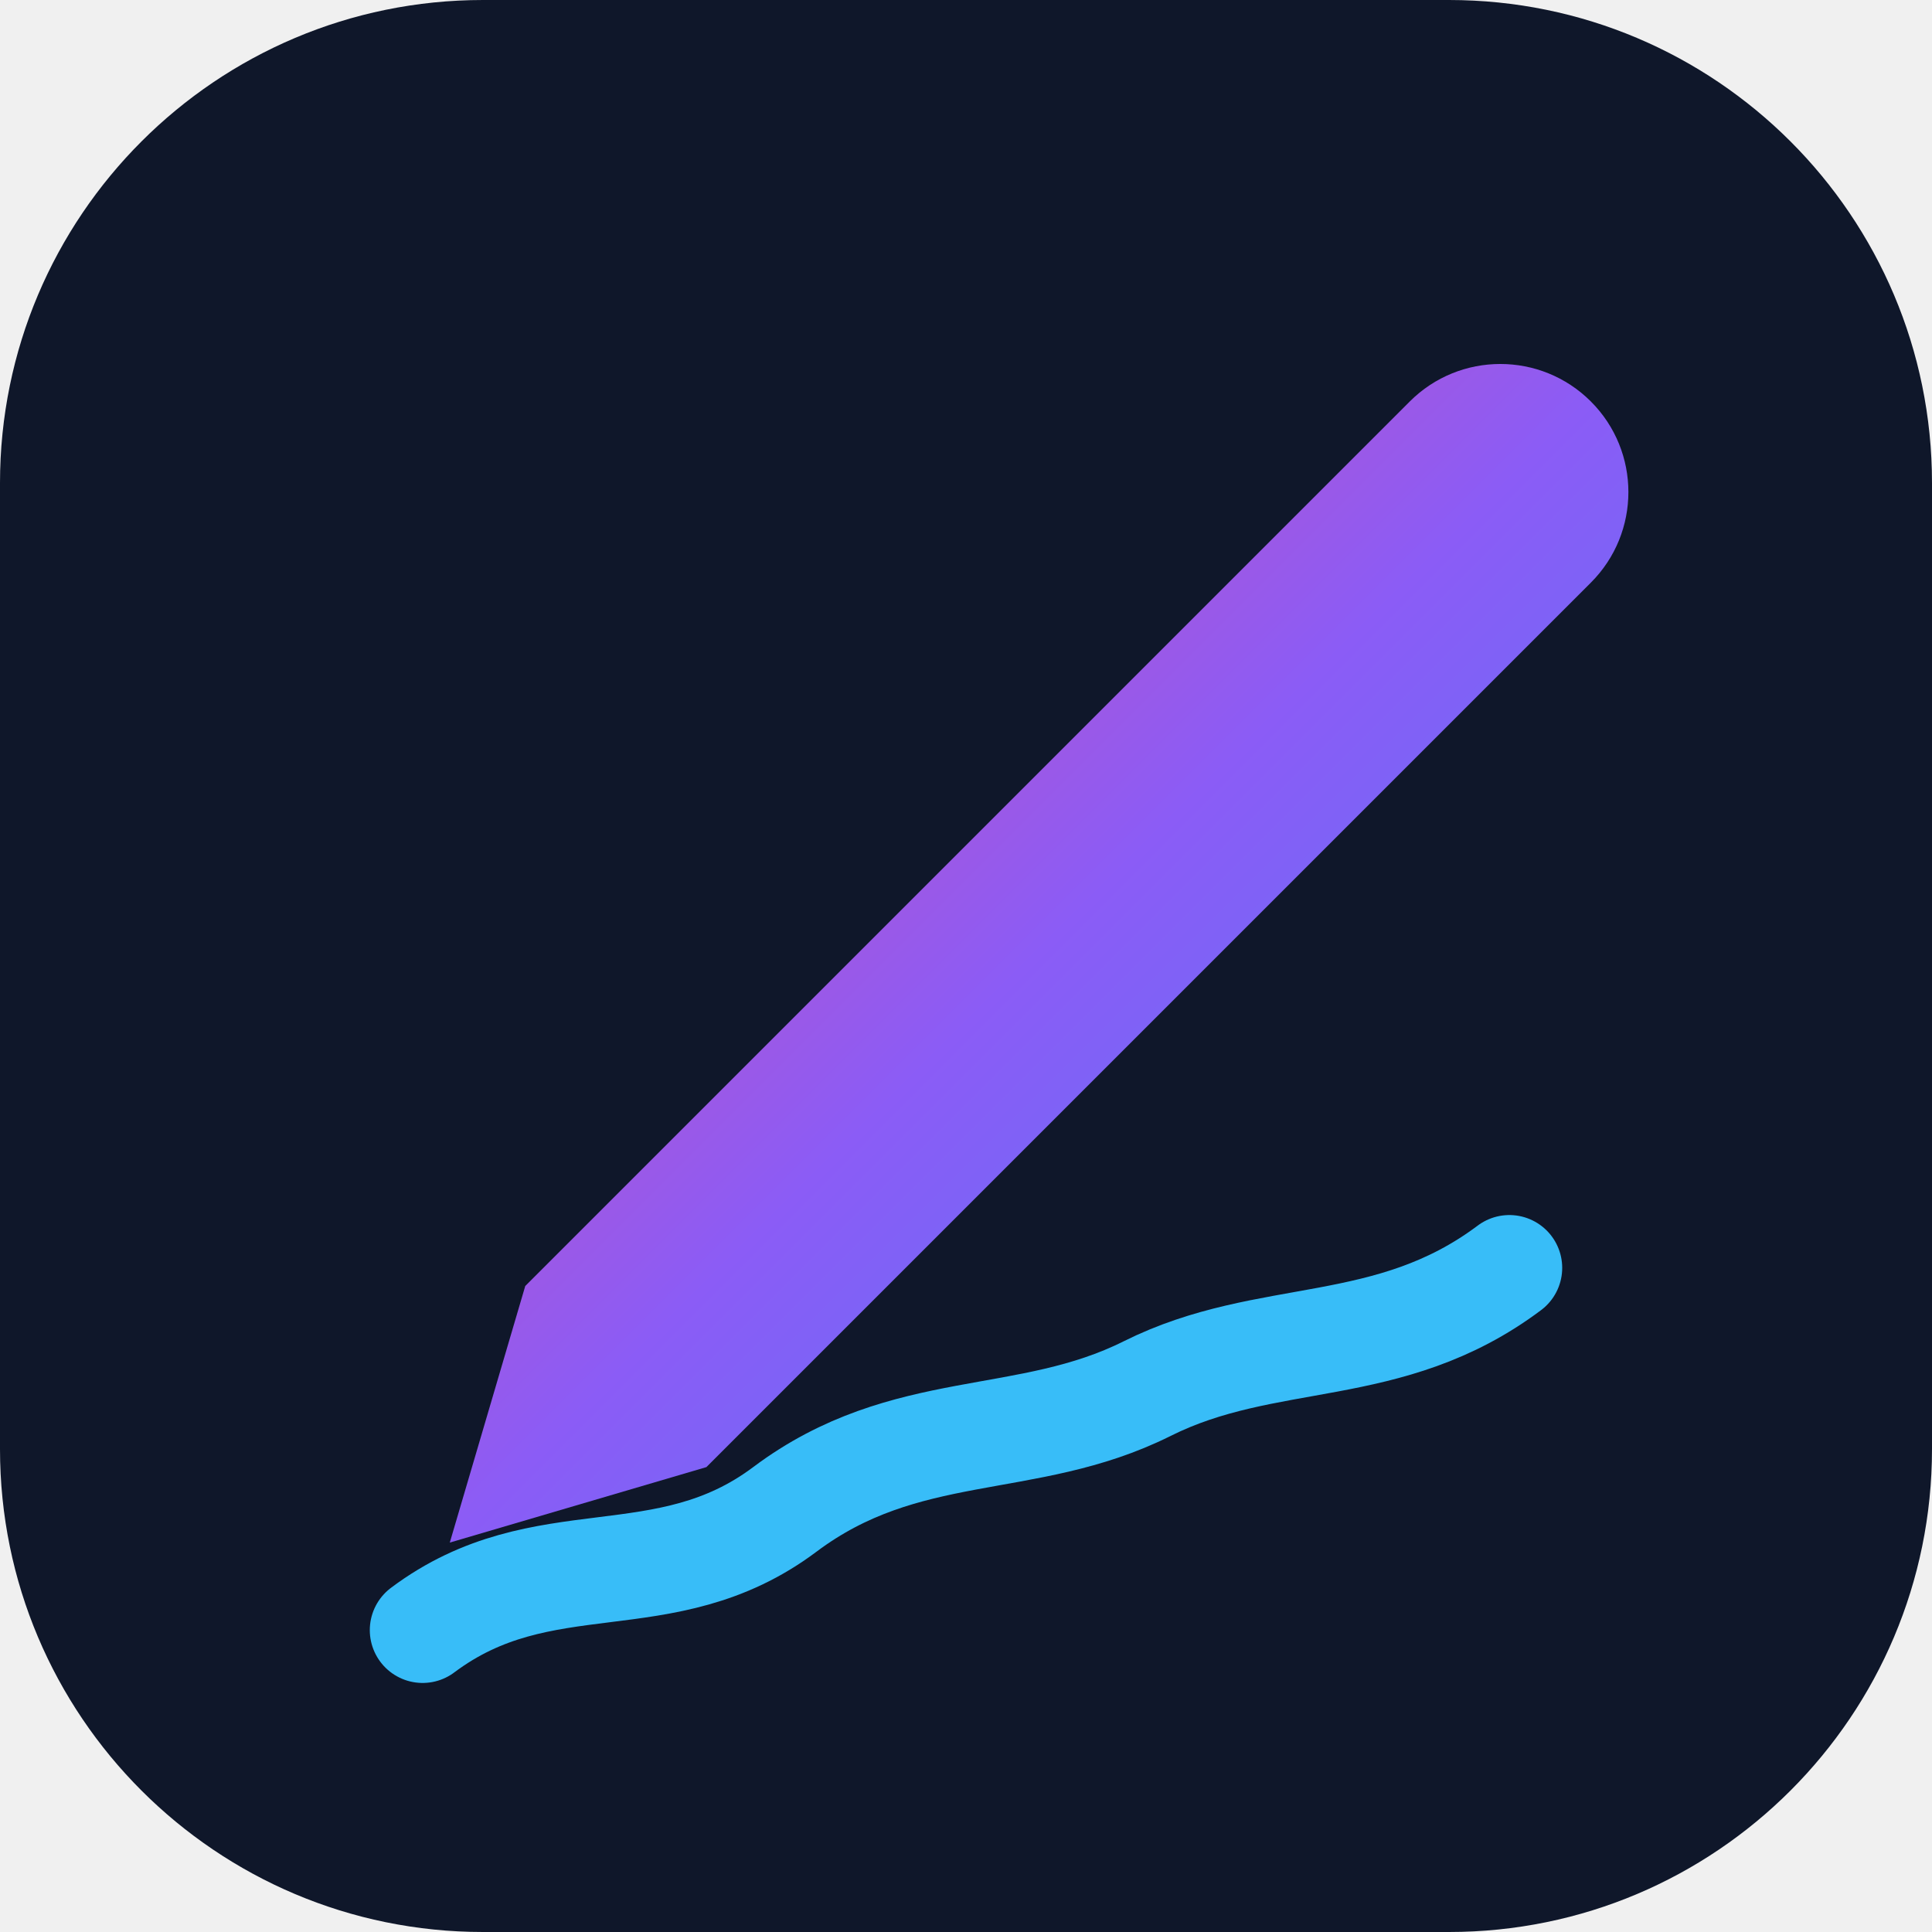
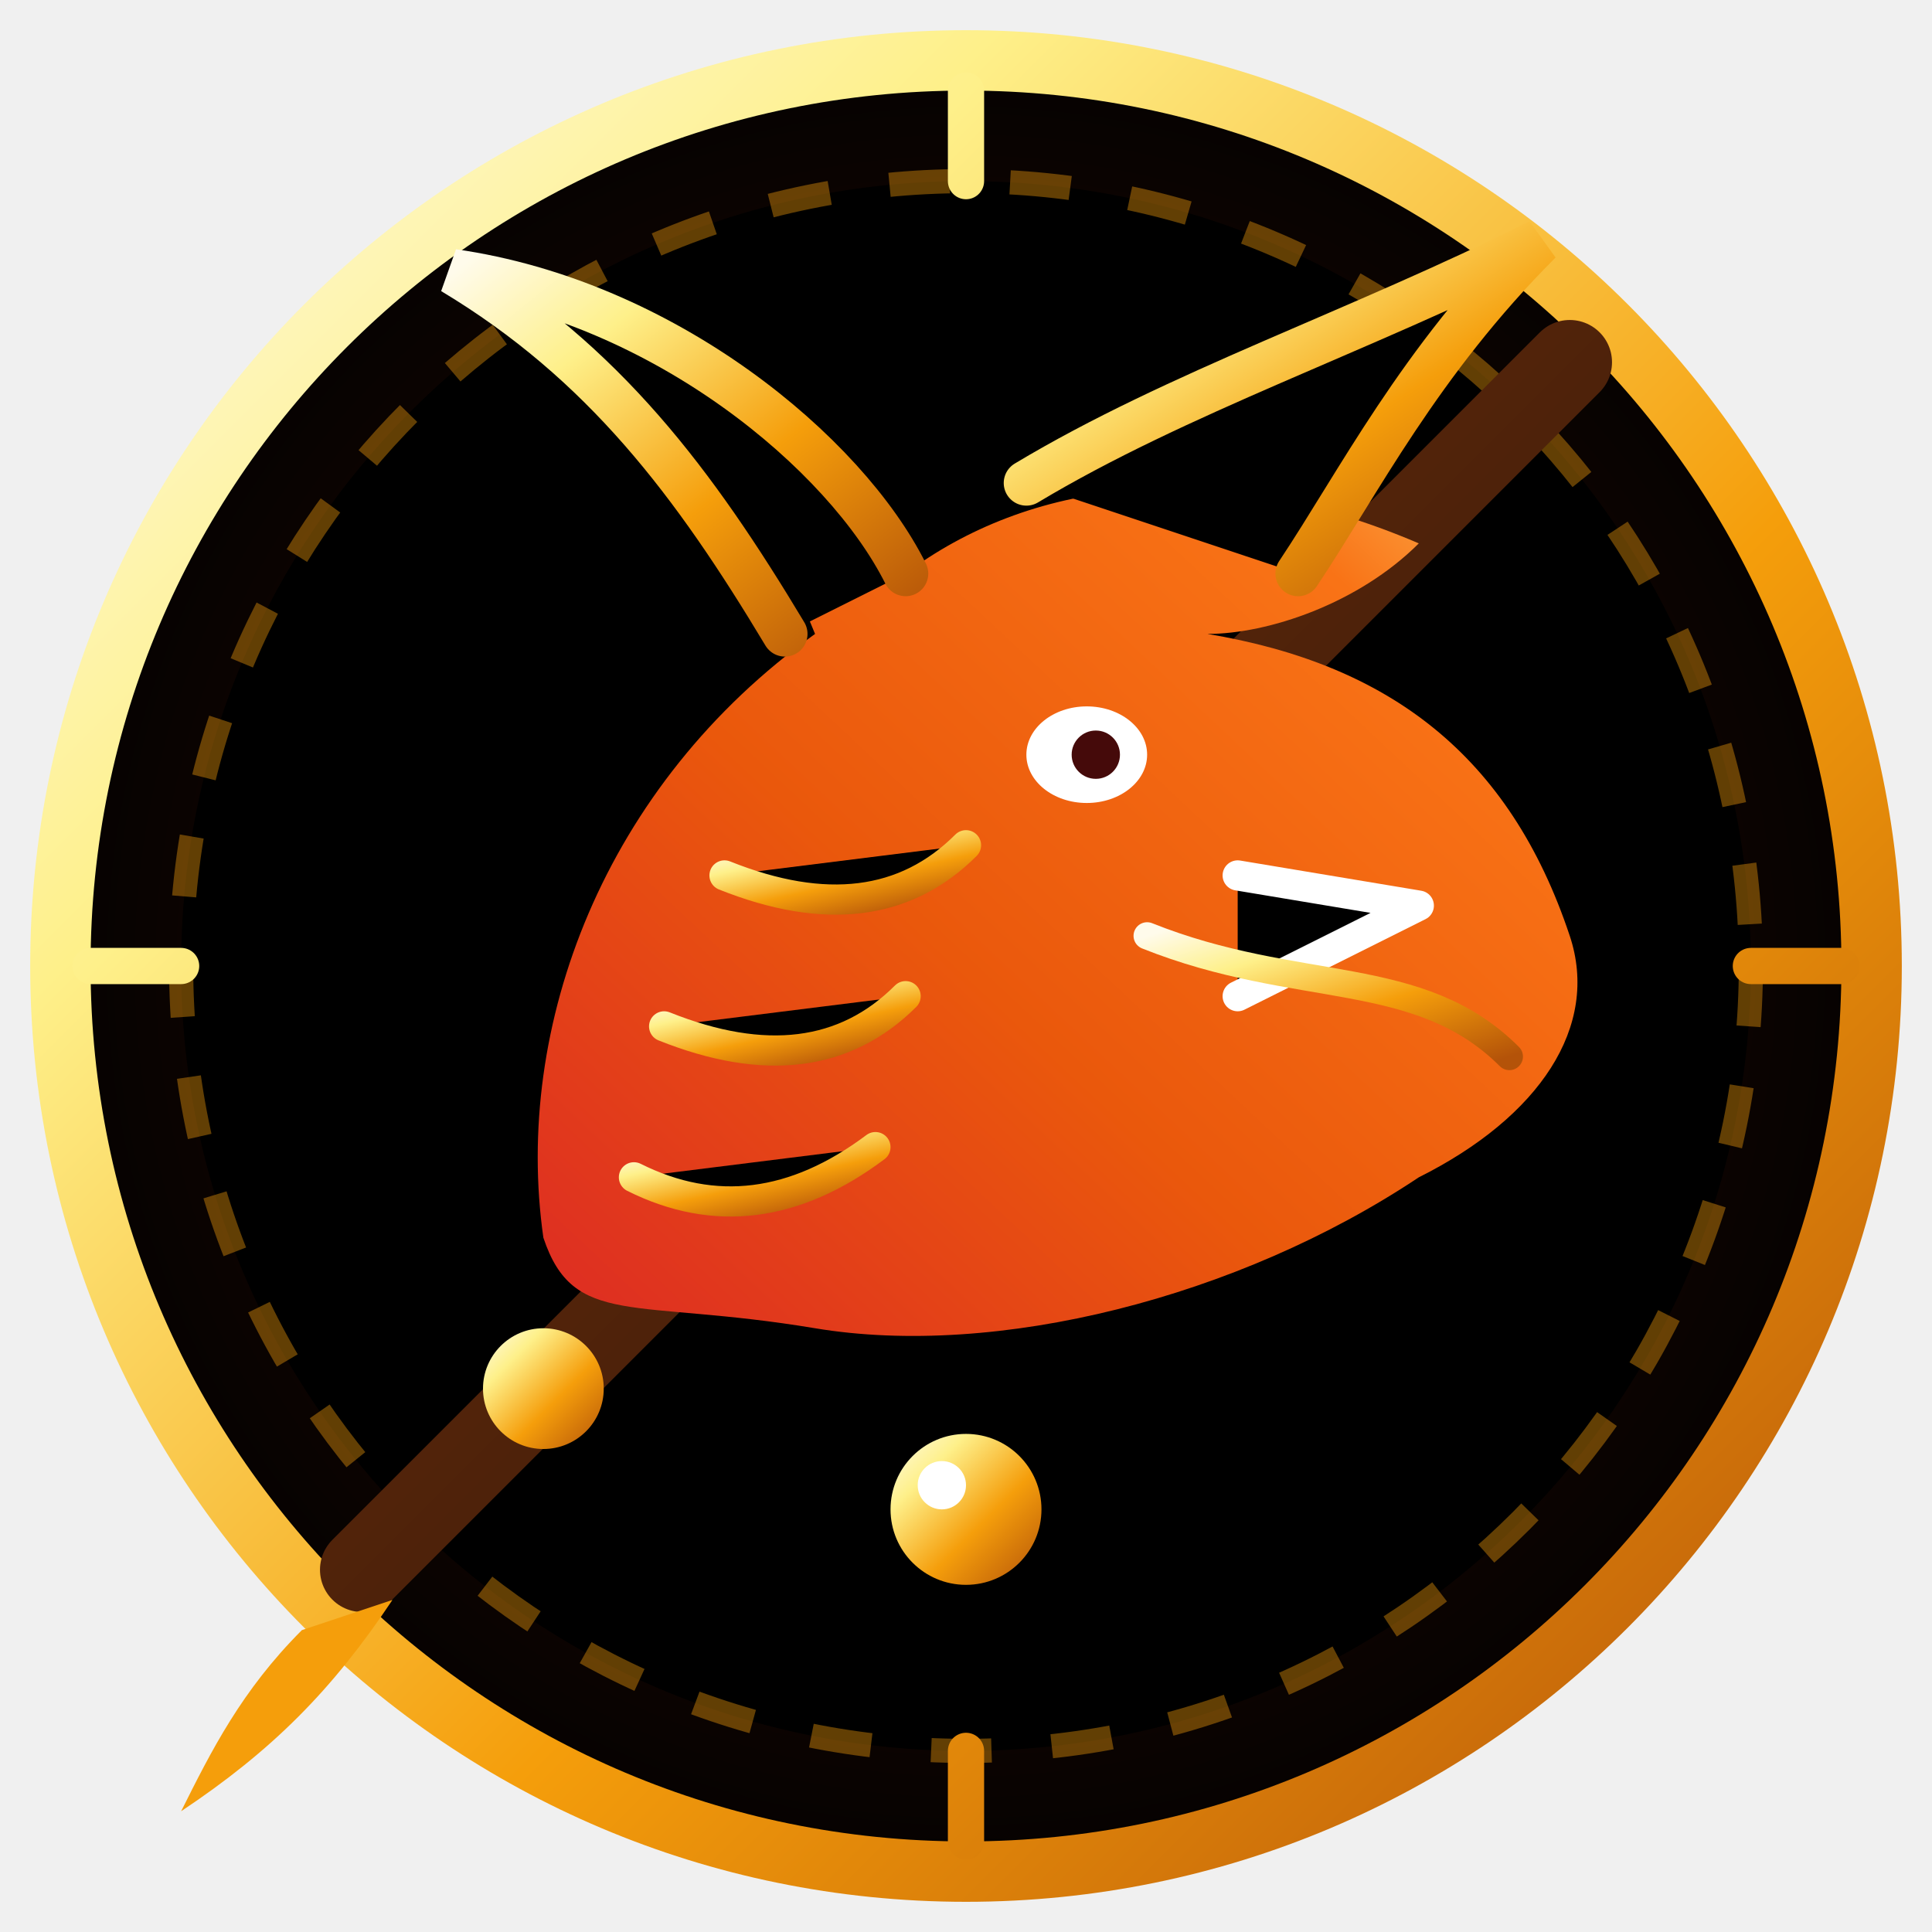
<svg xmlns="http://www.w3.org/2000/svg" viewBox="0 0 64 64">
  <defs>
-     <linearGradient id="grad" x1="0%" y1="0%" x2="100%" y2="100%">
-       <stop offset="0%" stop-color="#ec4899" />
-       <stop offset="50%" stop-color="#8b5cf6" />
-       <stop offset="100%" stop-color="#3b82f6" />
+     <linearGradient id="favGold" x1="0%" y1="0%" x2="100%" y2="100%">
+       <stop offset="0%" stop-color="#fffbeb" />
+       <stop offset="25%" stop-color="#fef08a" />
+       <stop offset="60%" stop-color="#f59e0b" />
+       <stop offset="100%" stop-color="#b45309" />
+     </linearGradient>
+     <linearGradient id="favFlame" x1="0%" y1="100%" x2="100%" y2="0%">
+       <stop offset="0%" stop-color="#dc2626" />
+       <stop offset="40%" stop-color="#ea580c" />
+       <stop offset="75%" stop-color="#f97316" />
+       <stop offset="100%" stop-color="#fef08a" />
+     </linearGradient>
+     <radialGradient id="favBg" cx="50%" cy="50%" r="50%">
+       <stop offset="0%" stop-color="#2a0d06" />
+       <stop offset="70%" stop-color="#120502" />
+       <stop offset="100%" stop-color="#050201" />
+     </radialGradient>
+     <linearGradient id="favBrush" x1="0%" y1="0%" x2="100%" y2="100%">
+       <stop offset="0%" stop-color="#78350f" />
+       <stop offset="100%" stop-color="#271005" />
    </linearGradient>
  </defs>
-   <rect width="64" height="64" rx="16" fill="#0f172a" />
-   <path d="M46.7 13.3a4.2 4.2 0 0 1 6 6L23.4 48.6l-8.5 2.5 2.5-8.5L46.7 13.3z" fill="url(#grad)" />
-   <path d="M14 54c4-3 8-1 12-4s8-2 12-4 8-1 12-4" stroke="#38bdf8" stroke-width="3.5" stroke-linecap="round" fill="none" />
+   <circle cx="32" cy="32" r="30" fill="url(#favBg)" stroke="url(#favGold)" stroke-width="2" />
+   <circle cx="32" cy="32" r="26" stroke="rgba(245, 158, 11, 0.4)" stroke-width="0.8" stroke-dasharray="2 2" />
+   <path d="M32 3 L32 6 M32 58 L32 61 M3 32 L6 32 M58 32 L61 32" stroke="url(#favGold)" stroke-width="1.2" stroke-linecap="round" />
+   <line x1="12" y1="52" x2="52" y2="12" stroke="url(#favBrush)" stroke-width="2.8" stroke-linecap="round" />
+   <circle cx="18" cy="46" r="2" fill="url(#favGold)" />
+   <path d="M10 54 C8 56, 7 58, 6 60 C9 58, 11 56, 13 53 Z" fill="#f59e0b" />
+   <path d="M18 41         C17 34, 20 26, 27 21         C25 16, 21 12, 15 9         C22 10, 28 15, 30 19         C34 16, 40 15, 47 18         C45 20, 42 21, 40 21         C46 22, 50 25, 52 31         C53 34, 51 37, 47 39         C41 43, 33 45, 27 44         C21 43, 19 44, 18 41 Z" fill="url(#favFlame)" />
+   <path d="M30 19 C28 15, 22 10, 15 9 C20 12, 23 16, 26 21" stroke="url(#favGold)" stroke-width="1.5" stroke-linecap="round" />
+   <path d="M34 16 C39 13, 45 11, 51 8 C47 12, 45 16, 43 19" stroke="url(#favGold)" stroke-width="1.5" stroke-linecap="round" />
+   <ellipse cx="36" cy="25" rx="2" ry="1.6" fill="#ffffff" />
+   <circle cx="36.3" cy="25" r="0.8" fill="#450a0a" />
+   <path d="M41 29 L47 30 L41 33" stroke="#ffffff" stroke-width="1" stroke-linecap="round" stroke-linejoin="round" />
+   <path d="M38 31 C43 33, 47 32, 50 35" stroke="url(#favGold)" stroke-width="0.9" fill="none" stroke-linecap="round" />
+   <path d="M24 29 Q29 31 32 28" stroke="url(#favGold)" stroke-width="1" stroke-linecap="round" />
+   <path d="M22 34 Q27 36 30 33" stroke="url(#favGold)" stroke-width="1" stroke-linecap="round" />
+   <path d="M21 39 Q25 41 29 38" stroke="url(#favGold)" stroke-width="1" stroke-linecap="round" />
+   <circle cx="32" cy="50" r="2.5" fill="url(#favGold)" />
+   <circle cx="31.2" cy="49.2" r="0.8" fill="#ffffff" />
</svg>
